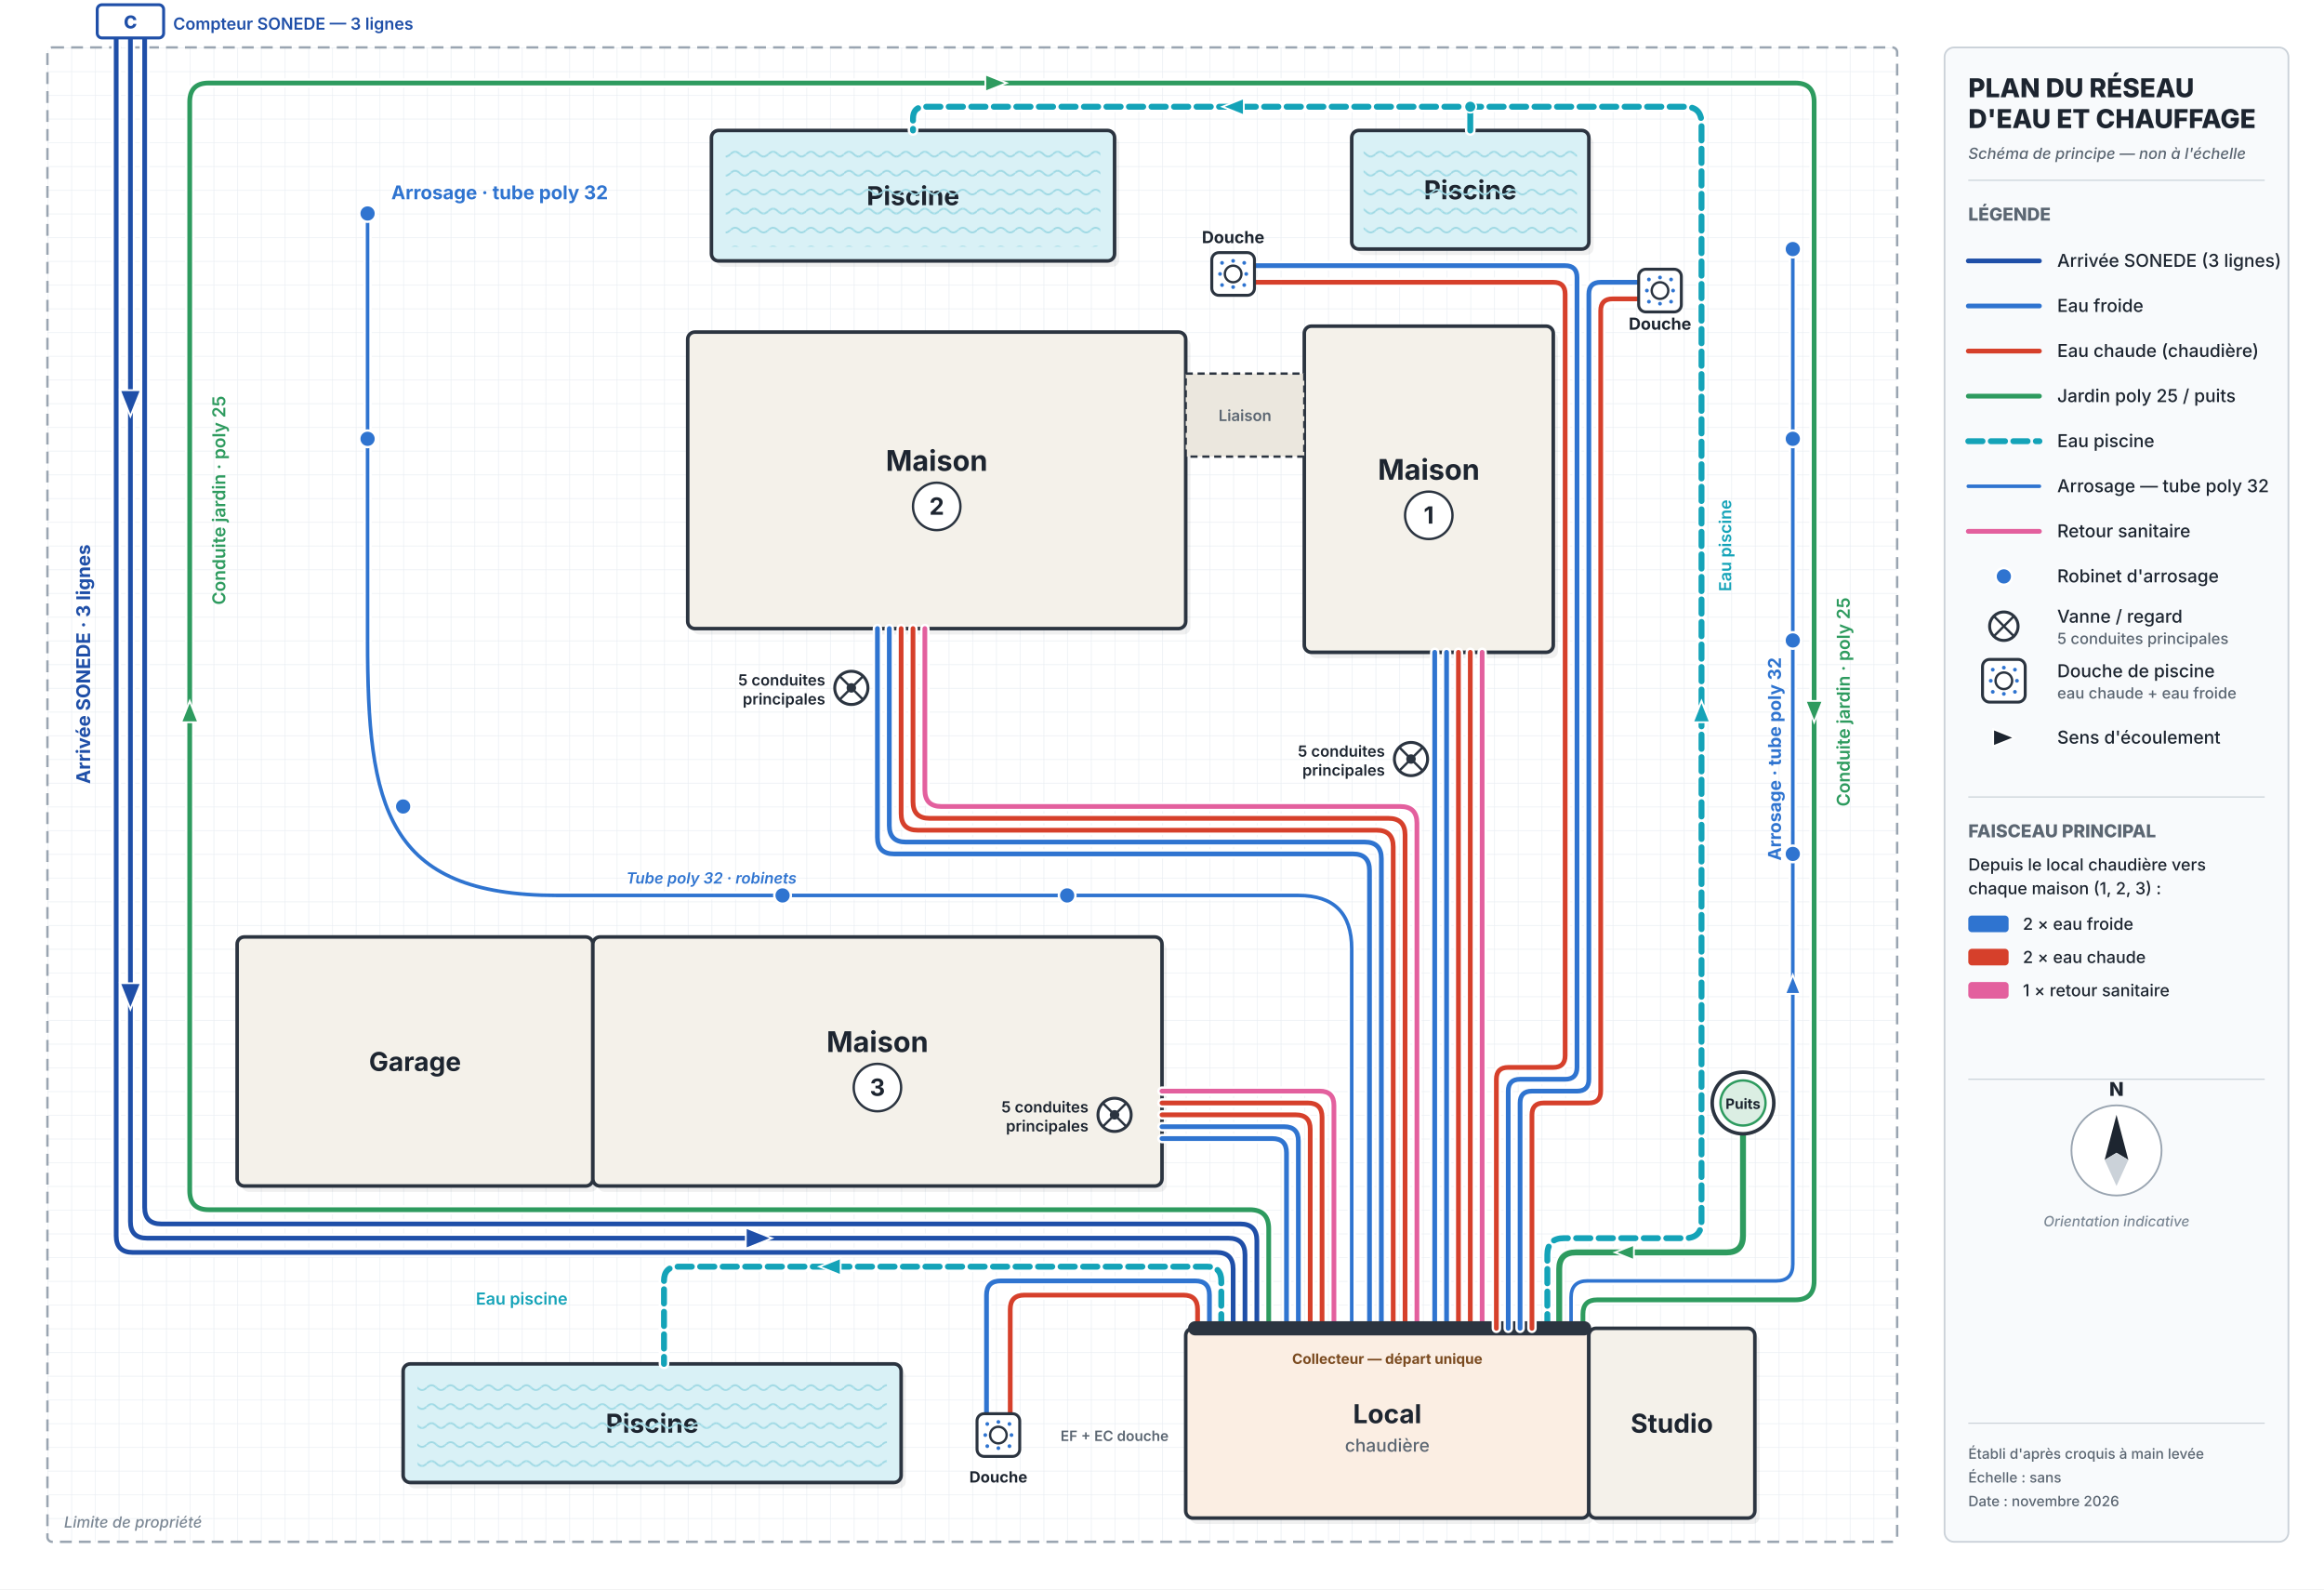
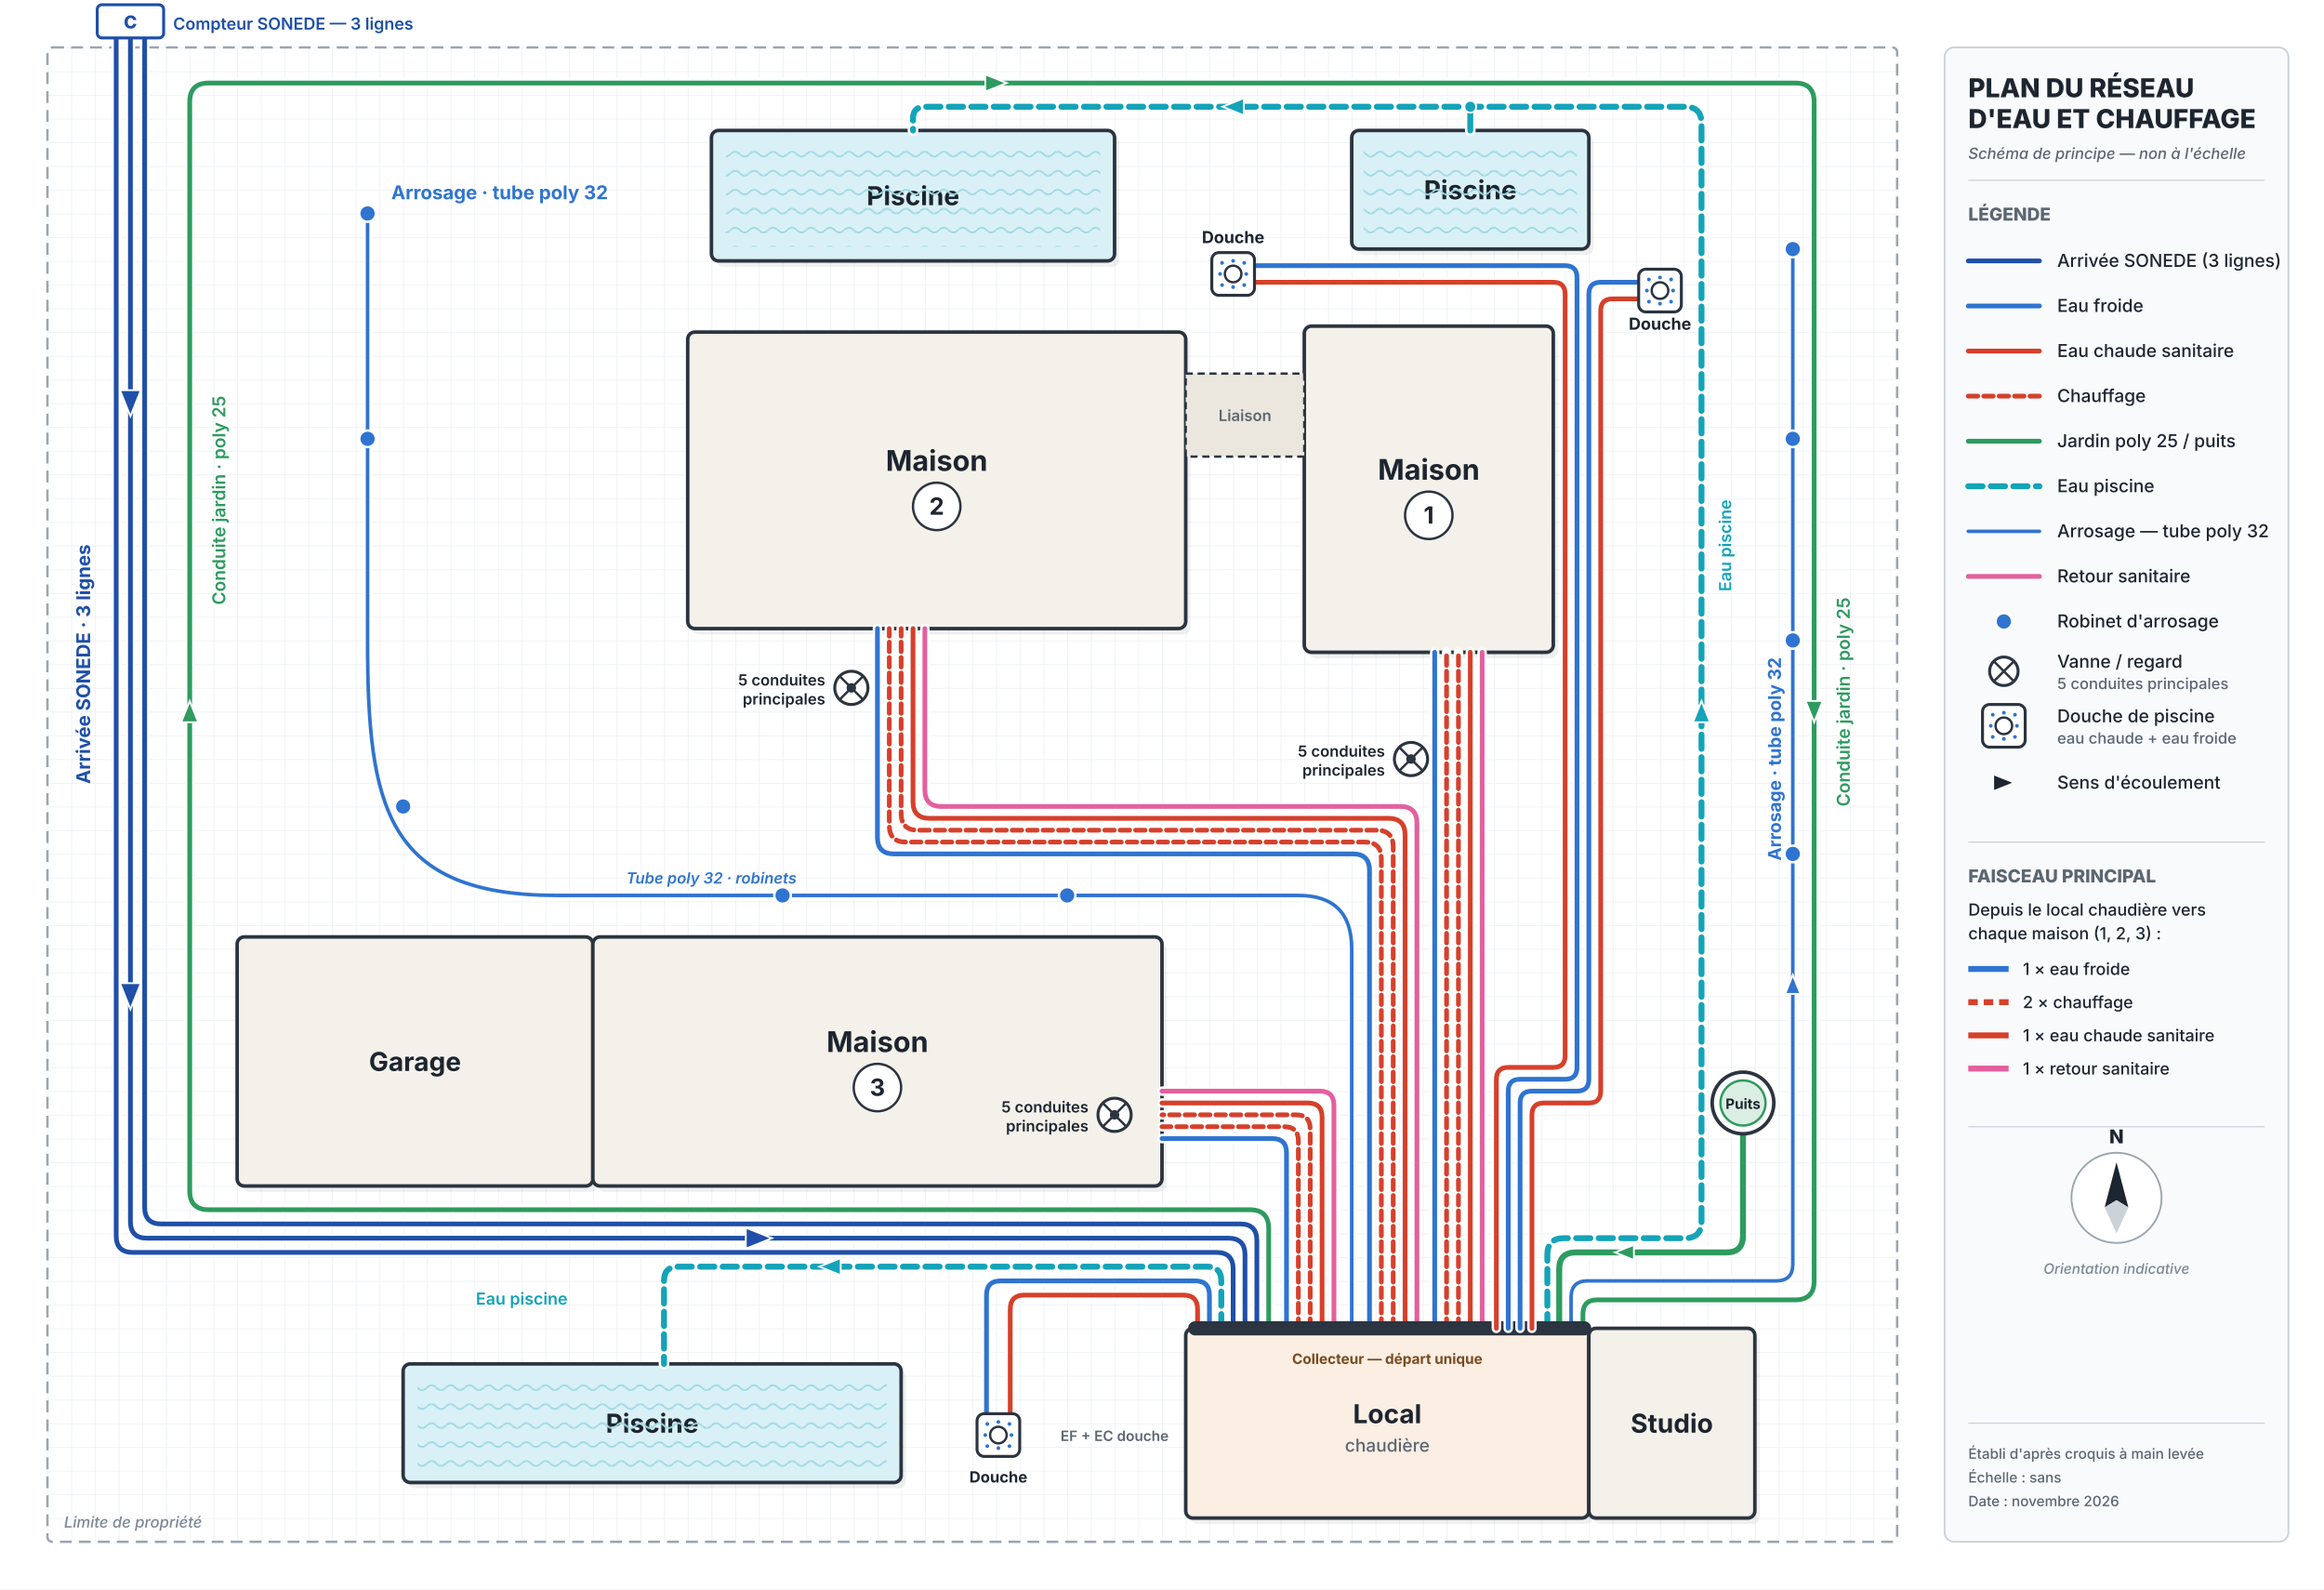
<svg xmlns="http://www.w3.org/2000/svg" viewBox="0 0 1960 1340" width="1960" height="1340" font-family="Inter, Segoe UI, Helvetica, Arial, sans-serif">
  <rect width="1960" height="1340" fill="#ffffff" />
  <defs>
    <pattern id="grid" width="20" height="20" patternUnits="userSpaceOnUse">
      <path d="M20 0H0V20" fill="none" stroke="#e9edf2" stroke-width="1" />
    </pattern>
    <pattern id="water" width="16" height="16" patternUnits="userSpaceOnUse">
      <path d="M0 10 Q4 6 8 10 T16 10" fill="none" stroke="#9fd8e3" stroke-width="1.5" />
    </pattern>
  </defs>
  <g transform="translate(40,40)">
    <rect x="0" y="0" width="1560" height="1260" fill="url(#grid)" stroke="#9aa5b1" stroke-width="2" stroke-dasharray="10 6" rx="4" />
    <text x="14" y="1248" font-size="13" font-weight="500" fill="#7b8794" text-anchor="start" font-style="italic">Limite de propriété</text>
    <rect x="564" y="75" width="340" height="110" rx="6" fill="#000" opacity=".06" />
    <rect x="560" y="70" width="340" height="110" rx="6" fill="#d9f1f6" stroke="#2b3440" stroke-width="3" />
    <text x="730.0" y="133.0" font-size="22" font-weight="700" fill="#1d2530" text-anchor="middle">Piscine</text>
    <rect x="572" y="82" width="316" height="86" rx="4" fill="url(#water)" />
    <rect x="544" y="245" width="420" height="250" rx="6" fill="#000" opacity=".06" />
    <rect x="540" y="240" width="420" height="250" rx="6" fill="#f4f1ea" stroke="#2b3440" stroke-width="3" />
    <circle cx="750.0" cy="387.0" r="20" fill="#fff" stroke="#2b3440" stroke-width="2" />
    <text x="750.0" y="394.0" font-size="20" font-weight="700" fill="#1d2530" text-anchor="middle">2</text>
    <text x="750.0" y="357.0" font-size="24" font-weight="700" fill="#1d2530" text-anchor="middle">Maison</text>
    <rect x="1064" y="240" width="210" height="275" rx="6" fill="#000" opacity=".06" />
    <rect x="1060" y="235" width="210" height="275" rx="6" fill="#f4f1ea" stroke="#2b3440" stroke-width="3" />
    <circle cx="1165.0" cy="394.5" r="20" fill="#fff" stroke="#2b3440" stroke-width="2" />
    <text x="1165.0" y="401.5" font-size="20" font-weight="700" fill="#1d2530" text-anchor="middle">1</text>
    <text x="1165.0" y="364.5" font-size="24" font-weight="700" fill="#1d2530" text-anchor="middle">Maison</text>
    <rect x="960" y="275" width="100" height="70" fill="#ebe7de" stroke="#2b3440" stroke-width="2" stroke-dasharray="6 4" />
    <text x="1010" y="315" font-size="13" font-weight="600" fill="#5b6672" text-anchor="middle">Liaison</text>
    <rect x="164" y="755" width="300" height="210" rx="6" fill="#000" opacity=".06" />
    <rect x="160" y="750" width="300" height="210" rx="6" fill="#f4f1ea" stroke="#2b3440" stroke-width="3" />
    <text x="310.0" y="863.0" font-size="22" font-weight="700" fill="#1d2530" text-anchor="middle">Garage</text>
    <rect x="464" y="755" width="480" height="210" rx="6" fill="#000" opacity=".06" />
    <rect x="460" y="750" width="480" height="210" rx="6" fill="#f4f1ea" stroke="#2b3440" stroke-width="3" />
    <circle cx="700.0" cy="877.0" r="20" fill="#fff" stroke="#2b3440" stroke-width="2" />
    <text x="700.0" y="884.0" font-size="20" font-weight="700" fill="#1d2530" text-anchor="middle">3</text>
    <text x="700.0" y="847.0" font-size="24" font-weight="700" fill="#1d2530" text-anchor="middle">Maison</text>
    <rect x="304" y="1115" width="420" height="100" rx="6" fill="#000" opacity=".06" />
    <rect x="300" y="1110" width="420" height="100" rx="6" fill="#d9f1f6" stroke="#2b3440" stroke-width="3" />
    <text x="510.0" y="1168.0" font-size="22" font-weight="700" fill="#1d2530" text-anchor="middle">Piscine</text>
    <rect x="312" y="1122" width="396" height="76" rx="4" fill="url(#water)" />
    <rect x="964" y="1085" width="340" height="160" rx="6" fill="#000" opacity=".06" />
    <rect x="960" y="1080" width="340" height="160" rx="6" fill="#fbeee3" stroke="#2b3440" stroke-width="3" />
    <text x="1130.0" y="1160.0" font-size="22" font-weight="700" fill="#1d2530" text-anchor="middle">Local</text>
    <text x="1130.0" y="1184.0" font-size="15" font-weight="500" fill="#5b6672" text-anchor="middle">chaudière</text>
    <rect x="1304" y="1085" width="140" height="160" rx="6" fill="#000" opacity=".06" />
    <rect x="1300" y="1080" width="140" height="160" rx="6" fill="#f4f1ea" stroke="#2b3440" stroke-width="3" />
    <text x="1370.0" y="1168.0" font-size="22" font-weight="700" fill="#1d2530" text-anchor="middle">Studio</text>
    <path d="M970,1080 L970.0,1064.0 Q970,1052 958.0,1052.0 L824.0,1052.0 Q812,1052 812.0,1064.0 L812,1152" fill="none" stroke="#fff" stroke-width="8" stroke-linejoin="round" stroke-linecap="round" />
    <path d="M970,1080 L970.0,1064.0 Q970,1052 958.0,1052.0 L824.0,1052.0 Q812,1052 812.0,1064.0 L812,1152" fill="none" stroke="#d6402b" stroke-width="4" stroke-linejoin="round" stroke-linecap="round" />
    <path d="M980,1080 L980.0,1052.0 Q980,1040 968.0,1040.0 L804.0,1040.0 Q792,1040 792.0,1052.0 L792,1152" fill="none" stroke="#fff" stroke-width="8" stroke-linejoin="round" stroke-linecap="round" />
    <path d="M980,1080 L980.0,1052.0 Q980,1040 968.0,1040.0 L804.0,1040.0 Q792,1040 792.0,1052.0 L792,1152" fill="none" stroke="#2f74d0" stroke-width="4" stroke-linejoin="round" stroke-linecap="round" />
    <rect x="784" y="1152" width="36" height="36" rx="6" fill="#fff" stroke="#2b3440" stroke-width="2.5" />
    <circle cx="802" cy="1170" r="7" fill="none" stroke="#2b3440" stroke-width="2" />
    <circle cx="792.65" cy="1160.65" r="1.6" fill="#2f74d0" />
    <circle cx="802.0" cy="1158.95" r="1.6" fill="#2f74d0" />
    <circle cx="811.35" cy="1160.65" r="1.6" fill="#2f74d0" />
    <circle cx="790.95" cy="1170.0" r="1.6" fill="#2f74d0" />
    <circle cx="813.05" cy="1170.0" r="1.6" fill="#2f74d0" />
    <circle cx="792.65" cy="1179.35" r="1.6" fill="#2f74d0" />
    <circle cx="802.0" cy="1181.05" r="1.6" fill="#2f74d0" />
    <circle cx="811.35" cy="1179.35" r="1.6" fill="#2f74d0" />
    <text x="802" y="1210" font-size="13" font-weight="700" fill="#1d2530" text-anchor="middle">Douche</text>
    <text x="900" y="1175" font-size="12" font-weight="600" fill="#5b6672" text-anchor="middle">EF + EC douche</text>
    <path d="M990,1080 L990.0,1040.0 Q990,1028 978.0,1028.0 L532.0,1028.0 Q520,1028 520.0,1040.0 L520,1110" fill="none" stroke="#fff" stroke-width="9" stroke-linejoin="round" stroke-linecap="round" />
    <path d="M990,1080 L990.0,1040.0 Q990,1028 978.0,1028.0 L532.0,1028.0 Q520,1028 520.0,1040.0 L520,1110" fill="none" stroke="#14a3b8" stroke-width="5" stroke-linejoin="round" stroke-linecap="round" stroke-dasharray="12 7" />
    <polygon points="651.0,1028.0 669.0,1020.8 669.0,1035.2" fill="#14a3b8" stroke="#fff" stroke-width="1.5" />
    <text x="400" y="1060" font-size="14" font-weight="600" fill="#14a3b8" text-anchor="middle">Eau piscine</text>
    <path d="M58,-8 L58.0,1002.0 Q58,1016 72.0,1016.0 L986.0,1016.0 Q1000,1016 1000.0,1030.0 L1000,1080" fill="none" stroke="#fff" stroke-width="8" stroke-linejoin="round" stroke-linecap="round" />
    <path d="M58,-8 L58.0,1002.0 Q58,1016 72.0,1016.0 L986.0,1016.0 Q1000,1016 1000.0,1030.0 L1000,1080" fill="none" stroke="#1f4fa8" stroke-width="4" stroke-linejoin="round" stroke-linecap="round" />
    <path d="M70,-8 L70.0,990.0 Q70,1004 84.0,1004.0 L996.0,1004.0 Q1010,1004 1010.0,1018.0 L1010,1080" fill="none" stroke="#fff" stroke-width="8" stroke-linejoin="round" stroke-linecap="round" />
    <path d="M70,-8 L70.0,990.0 Q70,1004 84.0,1004.0 L996.0,1004.0 Q1010,1004 1010.0,1018.0 L1010,1080" fill="none" stroke="#1f4fa8" stroke-width="4" stroke-linejoin="round" stroke-linecap="round" />
    <path d="M82,-8 L82.0,978.0 Q82,992 96.0,992.0 L1006.0,992.0 Q1020,992 1020.0,1006.0 L1020,1080" fill="none" stroke="#fff" stroke-width="8" stroke-linejoin="round" stroke-linecap="round" />
    <path d="M82,-8 L82.0,978.0 Q82,992 96.0,992.0 L1006.0,992.0 Q1020,992 1020.0,1006.0 L1020,1080" fill="none" stroke="#1f4fa8" stroke-width="4" stroke-linejoin="round" stroke-linecap="round" />
    <polygon points="70.0,311.0 61.2,289.0 78.8,289.0" fill="#1f4fa8" stroke="#fff" stroke-width="1.5" />
    <polygon points="70.0,811.0 61.2,789.0 78.8,789.0" fill="#1f4fa8" stroke="#fff" stroke-width="1.5" />
    <polygon points="611.0,1004.0 589.0,995.2 589.0,1012.8" fill="#1f4fa8" stroke="#fff" stroke-width="1.5" />
    <text x="36" y="520" font-size="16" font-weight="700" fill="#1f4fa8" text-anchor="middle" transform="rotate(-90 36 520)">Arrivée SONEDE · 3 lignes</text>
    <rect x="42" y="-36" width="56" height="28" rx="4" fill="#fff" stroke="#1f4fa8" stroke-width="2.5" />
    <text x="70" y="-16" font-size="15" font-weight="800" fill="#1f4fa8" text-anchor="middle">C</text>
    <text x="106" y="-15" font-size="14" font-weight="600" fill="#1f4fa8" text-anchor="start">Compteur SONEDE — 3 lignes</text>
    <path d="M1030,1080 L1030.0,996.0 Q1030,980 1014.0,980.0 L136.0,980.0 Q120,980 120.0,964.0 L120.0,46.0 Q120,30 136.0,30.0 L1474.0,30.0 Q1490,30 1490.0,46.0 L1490.0,1040.0 Q1490,1056 1474.0,1056.0 L1307.0,1056.0 Q1295,1056 1295.0,1068.0 L1295,1080" fill="none" stroke="#fff" stroke-width="8" stroke-linejoin="round" stroke-linecap="round" />
    <path d="M1030,1080 L1030.0,996.0 Q1030,980 1014.0,980.0 L136.0,980.0 Q120,980 120.0,964.0 L120.0,46.0 Q120,30 136.0,30.0 L1474.0,30.0 Q1490,30 1490.0,46.0 L1490.0,1040.0 Q1490,1056 1474.0,1056.0 L1307.0,1056.0 Q1295,1056 1295.0,1068.0 L1295,1080" fill="none" stroke="#2e9b5f" stroke-width="4" stroke-linejoin="round" stroke-linecap="round" />
    <polygon points="120.0,551.0 112.8,569.0 127.2,569.0" fill="#2e9b5f" stroke="#fff" stroke-width="1.5" />
    <polygon points="809.0,30.0 791.0,22.8 791.0,37.2" fill="#2e9b5f" stroke="#fff" stroke-width="1.5" />
    <polygon points="1490.0,569.0 1482.8,551.0 1497.2,551.0" fill="#2e9b5f" stroke="#fff" stroke-width="1.5" />
    <text x="150" y="470" font-size="15" font-weight="600" fill="#2e9b5f" text-anchor="start" transform="rotate(-90 150 470)">Conduite jardin · poly 25</text>
    <text x="1520" y="640" font-size="15" font-weight="600" fill="#2e9b5f" text-anchor="start" transform="rotate(-90 1520 640)">Conduite jardin · poly 25</text>
    <path d="M1045,1080 L1045.0,932.0 Q1045,920 1033.0,920.0 L940,920" fill="none" stroke="#fff" stroke-width="8" stroke-linejoin="round" stroke-linecap="round" />
    <path d="M1045,1080 L1045.0,932.0 Q1045,920 1033.0,920.0 L940,920" fill="none" stroke="#2f74d0" stroke-width="4" stroke-linejoin="round" stroke-linecap="round" />
    <path d="M1055,1080 L1055.0,922.0 Q1055,910 1043.0,910.0 L940,910" fill="none" stroke="#fff" stroke-width="8" stroke-linejoin="round" stroke-linecap="round" />
-     <path d="M1055,1080 L1055.0,922.0 Q1055,910 1043.0,910.0 L940,910" fill="none" stroke="#2f74d0" stroke-width="4" stroke-linejoin="round" stroke-linecap="round" />
+     <path d="M1055,1080 L1055.0,922.0 Q1055,910 1043.0,910.0 L940,910" fill="none" stroke="#d6402b" stroke-width="4" stroke-linejoin="round" stroke-linecap="round" stroke-dasharray="8 5" />
    <path d="M1065,1080 L1065.0,912.0 Q1065,900 1053.0,900.0 L940,900" fill="none" stroke="#fff" stroke-width="8" stroke-linejoin="round" stroke-linecap="round" />
-     <path d="M1065,1080 L1065.0,912.0 Q1065,900 1053.0,900.0 L940,900" fill="none" stroke="#d6402b" stroke-width="4" stroke-linejoin="round" stroke-linecap="round" />
+     <path d="M1065,1080 L1065.0,912.0 Q1065,900 1053.0,900.0 L940,900" fill="none" stroke="#d6402b" stroke-width="4" stroke-linejoin="round" stroke-linecap="round" stroke-dasharray="8 5" />
    <path d="M1075,1080 L1075.0,902.0 Q1075,890 1063.0,890.0 L940,890" fill="none" stroke="#fff" stroke-width="8" stroke-linejoin="round" stroke-linecap="round" />
    <path d="M1075,1080 L1075.0,902.0 Q1075,890 1063.0,890.0 L940,890" fill="none" stroke="#d6402b" stroke-width="4" stroke-linejoin="round" stroke-linecap="round" />
    <path d="M1085,1080 L1085.0,892.0 Q1085,880 1073.0,880.0 L940,880" fill="none" stroke="#fff" stroke-width="8" stroke-linejoin="round" stroke-linecap="round" />
    <path d="M1085,1080 L1085.0,892.0 Q1085,880 1073.0,880.0 L940,880" fill="none" stroke="#e3609e" stroke-width="4" stroke-linejoin="round" stroke-linecap="round" />
    <path d="M1100,1080 L1100,760 Q1100,715 1055,715 L430,715 C285,715 270,640 270,500 L270,140" fill="none" stroke="#fff" stroke-width="7" stroke-linejoin="round" stroke-linecap="round" />
    <path d="M1100,1080 L1100,760 Q1100,715 1055,715 L430,715 C285,715 270,640 270,500 L270,140" fill="none" stroke="#2f74d0" stroke-width="3" stroke-linejoin="round" stroke-linecap="round" />
    <circle cx="270" cy="140" r="7" fill="#2f74d0" stroke="#fff" stroke-width="2" />
    <circle cx="270" cy="330" r="7" fill="#2f74d0" stroke="#fff" stroke-width="2" />
    <circle cx="300" cy="640" r="7" fill="#2f74d0" stroke="#fff" stroke-width="2" />
    <circle cx="620" cy="715" r="7" fill="#2f74d0" stroke="#fff" stroke-width="2" />
    <circle cx="860" cy="715" r="7" fill="#2f74d0" stroke="#fff" stroke-width="2" />
    <text x="290" y="128" font-size="16" font-weight="700" fill="#2f74d0" text-anchor="start">Arrosage · tube poly 32</text>
    <text x="560" y="705" font-size="13" font-weight="600" fill="#2f74d0" text-anchor="middle" font-style="italic">Tube poly 32 · robinets</text>
    <path d="M1115,1080 L1115.0,694.0 Q1115,680 1101.0,680.0 L714.0,680.0 Q700,680 700.0,666.0 L700,490" fill="none" stroke="#fff" stroke-width="8" stroke-linejoin="round" stroke-linecap="round" />
    <path d="M1115,1080 L1115.0,694.0 Q1115,680 1101.0,680.0 L714.0,680.0 Q700,680 700.0,666.0 L700,490" fill="none" stroke="#2f74d0" stroke-width="4" stroke-linejoin="round" stroke-linecap="round" />
    <path d="M1125,1080 L1125.0,684.0 Q1125,670 1111.0,670.0 L724.0,670.0 Q710,670 710.0,656.0 L710,490" fill="none" stroke="#fff" stroke-width="8" stroke-linejoin="round" stroke-linecap="round" />
-     <path d="M1125,1080 L1125.0,684.0 Q1125,670 1111.0,670.0 L724.0,670.0 Q710,670 710.0,656.0 L710,490" fill="none" stroke="#2f74d0" stroke-width="4" stroke-linejoin="round" stroke-linecap="round" />
+     <path d="M1125,1080 L1125.0,684.0 Q1125,670 1111.0,670.0 L724.0,670.0 Q710,670 710.0,656.0 L710,490" fill="none" stroke="#d6402b" stroke-width="4" stroke-linejoin="round" stroke-linecap="round" stroke-dasharray="8 5" />
    <path d="M1135,1080 L1135.0,674.0 Q1135,660 1121.0,660.0 L734.0,660.0 Q720,660 720.0,646.0 L720,490" fill="none" stroke="#fff" stroke-width="8" stroke-linejoin="round" stroke-linecap="round" />
-     <path d="M1135,1080 L1135.0,674.0 Q1135,660 1121.0,660.0 L734.0,660.0 Q720,660 720.0,646.0 L720,490" fill="none" stroke="#d6402b" stroke-width="4" stroke-linejoin="round" stroke-linecap="round" />
+     <path d="M1135,1080 L1135.0,674.0 Q1135,660 1121.0,660.0 L734.0,660.0 Q720,660 720.0,646.0 L720,490" fill="none" stroke="#d6402b" stroke-width="4" stroke-linejoin="round" stroke-linecap="round" stroke-dasharray="8 5" />
    <path d="M1145,1080 L1145.0,664.0 Q1145,650 1131.0,650.0 L744.0,650.0 Q730,650 730.0,636.0 L730,490" fill="none" stroke="#fff" stroke-width="8" stroke-linejoin="round" stroke-linecap="round" />
    <path d="M1145,1080 L1145.0,664.0 Q1145,650 1131.0,650.0 L744.0,650.0 Q730,650 730.0,636.0 L730,490" fill="none" stroke="#d6402b" stroke-width="4" stroke-linejoin="round" stroke-linecap="round" />
    <path d="M1155,1080 L1155.0,654.0 Q1155,640 1141.0,640.0 L754.0,640.0 Q740,640 740.0,626.0 L740,490" fill="none" stroke="#fff" stroke-width="8" stroke-linejoin="round" stroke-linecap="round" />
    <path d="M1155,1080 L1155.0,654.0 Q1155,640 1141.0,640.0 L754.0,640.0 Q740,640 740.0,626.0 L740,490" fill="none" stroke="#e3609e" stroke-width="4" stroke-linejoin="round" stroke-linecap="round" />
    <path d="M1170,1080 L1170,510" fill="none" stroke="#fff" stroke-width="8" stroke-linejoin="round" stroke-linecap="round" />
    <path d="M1170,1080 L1170,510" fill="none" stroke="#2f74d0" stroke-width="4" stroke-linejoin="round" stroke-linecap="round" />
    <path d="M1180,1080 L1180,510" fill="none" stroke="#fff" stroke-width="8" stroke-linejoin="round" stroke-linecap="round" />
-     <path d="M1180,1080 L1180,510" fill="none" stroke="#2f74d0" stroke-width="4" stroke-linejoin="round" stroke-linecap="round" />
+     <path d="M1180,1080 L1180,510" fill="none" stroke="#d6402b" stroke-width="4" stroke-linejoin="round" stroke-linecap="round" stroke-dasharray="8 5" />
    <path d="M1190,1080 L1190,510" fill="none" stroke="#fff" stroke-width="8" stroke-linejoin="round" stroke-linecap="round" />
-     <path d="M1190,1080 L1190,510" fill="none" stroke="#d6402b" stroke-width="4" stroke-linejoin="round" stroke-linecap="round" />
+     <path d="M1190,1080 L1190,510" fill="none" stroke="#d6402b" stroke-width="4" stroke-linejoin="round" stroke-linecap="round" stroke-dasharray="8 5" />
    <path d="M1200,1080 L1200,510" fill="none" stroke="#fff" stroke-width="8" stroke-linejoin="round" stroke-linecap="round" />
    <path d="M1200,1080 L1200,510" fill="none" stroke="#d6402b" stroke-width="4" stroke-linejoin="round" stroke-linecap="round" />
    <path d="M1210,1080 L1210,510" fill="none" stroke="#fff" stroke-width="8" stroke-linejoin="round" stroke-linecap="round" />
    <path d="M1210,1080 L1210,510" fill="none" stroke="#e3609e" stroke-width="4" stroke-linejoin="round" stroke-linecap="round" />
    <path d="M1265,1080 L1265.0,1018.0 Q1265,1004 1279.0,1004.0 L1381.0,1004.0 Q1395,1004 1395.0,990.0 L1395.0,64.0 Q1395,50 1381.0,50.0 L740.0,50.0 Q730,50 730.0,60.0 L730,70" fill="none" stroke="#fff" stroke-width="9" stroke-linejoin="round" stroke-linecap="round" />
    <path d="M1265,1080 L1265.0,1018.0 Q1265,1004 1279.0,1004.0 L1381.0,1004.0 Q1395,1004 1395.0,990.0 L1395.0,64.0 Q1395,50 1381.0,50.0 L740.0,50.0 Q730,50 730.0,60.0 L730,70" fill="none" stroke="#14a3b8" stroke-width="5" stroke-linejoin="round" stroke-linecap="round" stroke-dasharray="12 7" />
    <polygon points="1395.0,551.0 1387.8,569.0 1402.2,569.0" fill="#14a3b8" stroke="#fff" stroke-width="1.5" />
    <polygon points="991.0,50.0 1009.0,42.8 1009.0,57.2" fill="#14a3b8" stroke="#fff" stroke-width="1.5" />
    <text x="1420" y="420" font-size="14" font-weight="600" fill="#14a3b8" text-anchor="middle" transform="rotate(-90 1420 420)">Eau piscine</text>
    <path d="M1430,916 L1430.0,1002.0 Q1430,1016 1416.0,1016.0 L1289.0,1016.0 Q1275,1016 1275.0,1030.0 L1275,1080" fill="none" stroke="#fff" stroke-width="9" stroke-linejoin="round" stroke-linecap="round" />
    <path d="M1430,916 L1430.0,1002.0 Q1430,1016 1416.0,1016.0 L1289.0,1016.0 Q1275,1016 1275.0,1030.0 L1275,1080" fill="none" stroke="#2e9b5f" stroke-width="5" stroke-linejoin="round" stroke-linecap="round" />
    <polygon points="1322.0,1016.0 1338.0,1009.6 1338.0,1022.4" fill="#2e9b5f" stroke="#fff" stroke-width="1.5" />
    <circle cx="1430" cy="890" r="26" fill="#fff" stroke="#2b3440" stroke-width="3" />
    <circle cx="1430" cy="890" r="19" fill="#dbeee3" stroke="#2e9b5f" stroke-width="2" />
    <text x="1430" y="895" font-size="12" font-weight="700" fill="#1d2530" text-anchor="middle">Puits</text>
    <path d="M1285,1080 L1285.0,1054.0 Q1285,1040 1299.0,1040.0 L1458.0,1040.0 Q1472,1040 1472.0,1026.0 L1472,170" fill="none" stroke="#fff" stroke-width="7" stroke-linejoin="round" stroke-linecap="round" />
    <path d="M1285,1080 L1285.0,1054.0 Q1285,1040 1299.0,1040.0 L1458.0,1040.0 Q1472,1040 1472.0,1026.0 L1472,170" fill="none" stroke="#2f74d0" stroke-width="3" stroke-linejoin="round" stroke-linecap="round" />
    <circle cx="1472" cy="170" r="7" fill="#2f74d0" stroke="#fff" stroke-width="2" />
    <circle cx="1472" cy="330" r="7" fill="#2f74d0" stroke="#fff" stroke-width="2" />
    <circle cx="1472" cy="500" r="7" fill="#2f74d0" stroke="#fff" stroke-width="2" />
    <circle cx="1472" cy="680" r="7" fill="#2f74d0" stroke="#fff" stroke-width="2" />
    <polygon points="1472.0,782.0 1465.6,798.0 1478.4,798.0" fill="#2f74d0" stroke="#fff" stroke-width="1.5" />
    <text x="1462" y="600" font-size="15" font-weight="700" fill="#2f74d0" text-anchor="middle" transform="rotate(-90 1462 600)">Arrosage · tube poly 32</text>
    <rect x="962" y="1074" width="340" height="12" rx="6" fill="#2b3440" />
    <text x="1130" y="1110" font-size="12" font-weight="700" fill="#7a4a1f" text-anchor="middle">Collecteur — départ unique</text>
    <path d="M1222,1080 L1222.0,870.0 Q1222,860 1232.0,860.0 L1270.0,860.0 Q1280,860 1280.0,850.0 L1280.0,208.0 Q1280,198 1270.0,198.0 L1018,198" fill="none" stroke="#fff" stroke-width="8" stroke-linejoin="round" stroke-linecap="round" />
    <path d="M1222,1080 L1222.0,870.0 Q1222,860 1232.0,860.0 L1270.0,860.0 Q1280,860 1280.0,850.0 L1280.0,208.0 Q1280,198 1270.0,198.0 L1018,198" fill="none" stroke="#d6402b" stroke-width="4" stroke-linejoin="round" stroke-linecap="round" />
    <path d="M1232,1080 L1232.0,880.0 Q1232,870 1242.0,870.0 L1280.0,870.0 Q1290,870 1290.0,860.0 L1290.0,194.0 Q1290,184 1280.0,184.0 L1018,184" fill="none" stroke="#fff" stroke-width="8" stroke-linejoin="round" stroke-linecap="round" />
    <path d="M1232,1080 L1232.0,880.0 Q1232,870 1242.0,870.0 L1280.0,870.0 Q1290,870 1290.0,860.0 L1290.0,194.0 Q1290,184 1280.0,184.0 L1018,184" fill="none" stroke="#2f74d0" stroke-width="4" stroke-linejoin="round" stroke-linecap="round" />
    <path d="M1242,1080 L1242.0,890.0 Q1242,880 1252.0,880.0 L1290.0,880.0 Q1300,880 1300.0,870.0 L1300.0,208.0 Q1300,198 1310.0,198.0 L1342,198" fill="none" stroke="#fff" stroke-width="8" stroke-linejoin="round" stroke-linecap="round" />
    <path d="M1242,1080 L1242.0,890.0 Q1242,880 1252.0,880.0 L1290.0,880.0 Q1300,880 1300.0,870.0 L1300.0,208.0 Q1300,198 1310.0,198.0 L1342,198" fill="none" stroke="#2f74d0" stroke-width="4" stroke-linejoin="round" stroke-linecap="round" />
    <path d="M1252,1080 L1252.0,900.0 Q1252,890 1262.0,890.0 L1300.0,890.0 Q1310,890 1310.0,880.0 L1310.0,222.0 Q1310,212 1320.0,212.0 L1342,212" fill="none" stroke="#fff" stroke-width="8" stroke-linejoin="round" stroke-linecap="round" />
    <path d="M1252,1080 L1252.0,900.0 Q1252,890 1262.0,890.0 L1300.0,890.0 Q1310,890 1310.0,880.0 L1310.0,222.0 Q1310,212 1320.0,212.0 L1342,212" fill="none" stroke="#d6402b" stroke-width="4" stroke-linejoin="round" stroke-linecap="round" />
    <rect x="982" y="173" width="36" height="36" rx="6" fill="#fff" stroke="#2b3440" stroke-width="2.5" />
    <circle cx="1000" cy="191" r="7" fill="none" stroke="#2b3440" stroke-width="2" />
    <circle cx="990.65" cy="181.65" r="1.6" fill="#2f74d0" />
    <circle cx="1000.0" cy="179.95" r="1.6" fill="#2f74d0" />
    <circle cx="1009.35" cy="181.65" r="1.6" fill="#2f74d0" />
    <circle cx="988.95" cy="191.0" r="1.6" fill="#2f74d0" />
    <circle cx="1011.05" cy="191.0" r="1.6" fill="#2f74d0" />
    <circle cx="990.65" cy="200.35" r="1.6" fill="#2f74d0" />
    <circle cx="1000.0" cy="202.05" r="1.6" fill="#2f74d0" />
    <circle cx="1009.35" cy="200.35" r="1.6" fill="#2f74d0" />
    <text x="1000" y="165" font-size="14" font-weight="700" fill="#1d2530" text-anchor="middle">Douche</text>
    <rect x="1104" y="75" width="200" height="100" rx="6" fill="#000" opacity=".06" />
    <rect x="1100" y="70" width="200" height="100" rx="6" fill="#d9f1f6" stroke="#2b3440" stroke-width="3" />
    <text x="1200.0" y="128.0" font-size="22" font-weight="700" fill="#1d2530" text-anchor="middle">Piscine</text>
    <rect x="1110" y="80" width="180" height="80" rx="4" fill="url(#water)" />
    <path d="M1200,50 L1200,70" fill="none" stroke="#fff" stroke-width="9" stroke-linejoin="round" stroke-linecap="round" />
    <path d="M1200,50 L1200,70" fill="none" stroke="#14a3b8" stroke-width="5" stroke-linejoin="round" stroke-linecap="round" />
    <circle cx="1200" cy="50" r="5" fill="#14a3b8" stroke="#fff" stroke-width="1.5" />
    <rect x="1342" y="187" width="36" height="36" rx="6" fill="#fff" stroke="#2b3440" stroke-width="2.5" />
    <circle cx="1360" cy="205" r="7" fill="none" stroke="#2b3440" stroke-width="2" />
    <circle cx="1350.65" cy="195.65" r="1.6" fill="#2f74d0" />
    <circle cx="1360.0" cy="193.95" r="1.6" fill="#2f74d0" />
    <circle cx="1369.35" cy="195.65" r="1.6" fill="#2f74d0" />
    <circle cx="1348.95" cy="205.0" r="1.6" fill="#2f74d0" />
    <circle cx="1371.05" cy="205.0" r="1.6" fill="#2f74d0" />
    <circle cx="1350.65" cy="214.35" r="1.6" fill="#2f74d0" />
    <circle cx="1360.0" cy="216.05" r="1.6" fill="#2f74d0" />
    <circle cx="1369.35" cy="214.35" r="1.6" fill="#2f74d0" />
    <text x="1360" y="238" font-size="14" font-weight="700" fill="#1d2530" text-anchor="middle">Douche</text>
    <g>
      <circle cx="900" cy="900" r="14" fill="#fff" stroke="#2b3440" stroke-width="2.5" />
      <path d="M890,890 L910,910 M910,890 L890,910" stroke="#2b3440" stroke-width="2" />
      <circle cx="900" cy="900" r="4" fill="#2b3440" />
    </g>
    <text x="878" y="898" font-size="13" font-weight="600" fill="#1d2530" text-anchor="end">5 conduites</text>
    <text x="878" y="914" font-size="13" font-weight="600" fill="#1d2530" text-anchor="end">principales</text>
    <g>
      <circle cx="678" cy="540" r="14" fill="#fff" stroke="#2b3440" stroke-width="2.5" />
      <path d="M668,530 L688,550 M688,530 L668,550" stroke="#2b3440" stroke-width="2" />
      <circle cx="678" cy="540" r="4" fill="#2b3440" />
    </g>
    <text x="656" y="538" font-size="13" font-weight="600" fill="#1d2530" text-anchor="end">5 conduites</text>
    <text x="656" y="554" font-size="13" font-weight="600" fill="#1d2530" text-anchor="end">principales</text>
    <g>
      <circle cx="1150" cy="600" r="14" fill="#fff" stroke="#2b3440" stroke-width="2.5" />
      <path d="M1140,590 L1160,610 M1160,590 L1140,610" stroke="#2b3440" stroke-width="2" />
      <circle cx="1150" cy="600" r="4" fill="#2b3440" />
    </g>
    <text x="1128" y="598" font-size="13" font-weight="600" fill="#1d2530" text-anchor="end">5 conduites</text>
    <text x="1128" y="614" font-size="13" font-weight="600" fill="#1d2530" text-anchor="end">principales</text>
  </g>
  <rect x="1640" y="40" width="290" height="1260" rx="8" fill="#f8fafc" stroke="#cbd2d9" stroke-width="1.5" />
  <text x="1660" y="82" font-size="22" font-weight="800" fill="#1d2530" text-anchor="start">PLAN DU RÉSEAU</text>
  <text x="1660" y="108" font-size="22" font-weight="800" fill="#1d2530" text-anchor="start">D'EAU ET CHAUFFAGE</text>
  <text x="1660" y="134" font-size="13" font-weight="500" fill="#5b6672" text-anchor="start" font-style="italic">Schéma de principe — non à l'échelle</text>
  <line x1="1660" y1="152" x2="1910" y2="152" stroke="#cbd2d9" />
  <text x="1660" y="186" font-size="15" font-weight="800" fill="#5b6672" text-anchor="start">LÉGENDE</text>
  <line x1="1660" y1="220" x2="1720" y2="220" stroke="#1f4fa8" stroke-width="4" stroke-linecap="round" />
  <text x="1735" y="225" font-size="15" font-weight="500" fill="#1d2530" text-anchor="start">Arrivée SONEDE (3 lignes)</text>
  <line x1="1660" y1="258" x2="1720" y2="258" stroke="#2f74d0" stroke-width="4" stroke-linecap="round" />
  <text x="1735" y="263" font-size="15" font-weight="500" fill="#1d2530" text-anchor="start">Eau froide</text>
  <line x1="1660" y1="296" x2="1720" y2="296" stroke="#d6402b" stroke-width="4" stroke-linecap="round" />
-   <text x="1735" y="301" font-size="15" font-weight="500" fill="#1d2530" text-anchor="start">Eau chaude (chaudière)</text>
-   <line x1="1660" y1="334" x2="1720" y2="334" stroke="#2e9b5f" stroke-width="4" stroke-linecap="round" />
-   <text x="1735" y="339" font-size="15" font-weight="500" fill="#1d2530" text-anchor="start">Jardin poly 25 / puits</text>
-   <line x1="1660" y1="372" x2="1720" y2="372" stroke="#14a3b8" stroke-width="5" stroke-linecap="round" stroke-dasharray="12 7" />
-   <text x="1735" y="377" font-size="15" font-weight="500" fill="#1d2530" text-anchor="start">Eau piscine</text>
-   <line x1="1660" y1="410" x2="1720" y2="410" stroke="#2f74d0" stroke-width="3" stroke-linecap="round" />
-   <text x="1735" y="415" font-size="15" font-weight="500" fill="#1d2530" text-anchor="start">Arrosage — tube poly 32</text>
-   <line x1="1660" y1="448" x2="1720" y2="448" stroke="#e3609e" stroke-width="4" stroke-linecap="round" />
-   <text x="1735" y="453" font-size="15" font-weight="500" fill="#1d2530" text-anchor="start">Retour sanitaire</text>
-   <circle cx="1690" cy="486" r="7" fill="#2f74d0" stroke="#fff" stroke-width="2" />
-   <text x="1735" y="491" font-size="15" font-weight="500" fill="#1d2530" text-anchor="start">Robinet d'arrosage</text>
-   <circle cx="1690" cy="528" r="12" fill="#fff" stroke="#2b3440" stroke-width="2.5" />
-   <path d="M1682,520 L1698,536 M1698,520 L1682,536" stroke="#2b3440" stroke-width="2" />
-   <text x="1735" y="525" font-size="15" font-weight="500" fill="#1d2530" text-anchor="start">Vanne / regard</text>
-   <text x="1735" y="543" font-size="13" font-weight="500" fill="#5b6672" text-anchor="start">5 conduites principales</text>
+   <text x="1735" y="301" font-size="15" font-weight="500" fill="#1d2530" text-anchor="start">Eau chaude sanitaire</text>
+   <line x1="1660" y1="334" x2="1720" y2="334" stroke="#d6402b" stroke-width="4" stroke-linecap="round" stroke-dasharray="8 5" />
+   <text x="1735" y="339" font-size="15" font-weight="500" fill="#1d2530" text-anchor="start">Chauffage</text>
+   <line x1="1660" y1="372" x2="1720" y2="372" stroke="#2e9b5f" stroke-width="4" stroke-linecap="round" />
+   <text x="1735" y="377" font-size="15" font-weight="500" fill="#1d2530" text-anchor="start">Jardin poly 25 / puits</text>
+   <line x1="1660" y1="410" x2="1720" y2="410" stroke="#14a3b8" stroke-width="5" stroke-linecap="round" stroke-dasharray="12 7" />
+   <text x="1735" y="415" font-size="15" font-weight="500" fill="#1d2530" text-anchor="start">Eau piscine</text>
+   <line x1="1660" y1="448" x2="1720" y2="448" stroke="#2f74d0" stroke-width="3" stroke-linecap="round" />
+   <text x="1735" y="453" font-size="15" font-weight="500" fill="#1d2530" text-anchor="start">Arrosage — tube poly 32</text>
+   <line x1="1660" y1="486" x2="1720" y2="486" stroke="#e3609e" stroke-width="4" stroke-linecap="round" />
+   <text x="1735" y="491" font-size="15" font-weight="500" fill="#1d2530" text-anchor="start">Retour sanitaire</text>
+   <circle cx="1690" cy="524" r="7" fill="#2f74d0" stroke="#fff" stroke-width="2" />
+   <text x="1735" y="529" font-size="15" font-weight="500" fill="#1d2530" text-anchor="start">Robinet d'arrosage</text>
+   <circle cx="1690" cy="566" r="12" fill="#fff" stroke="#2b3440" stroke-width="2.5" />
+   <path d="M1682,558 L1698,574 M1698,558 L1682,574" stroke="#2b3440" stroke-width="2" />
+   <text x="1735" y="563" font-size="15" font-weight="500" fill="#1d2530" text-anchor="start">Vanne / regard</text>
+   <text x="1735" y="581" font-size="13" font-weight="500" fill="#5b6672" text-anchor="start">5 conduites principales</text>
  <g transform="translate(0,0)">
-     <rect x="1672" y="556" width="36" height="36" rx="6" fill="#fff" stroke="#2b3440" stroke-width="2.5" />
-     <circle cx="1690" cy="574" r="7" fill="none" stroke="#2b3440" stroke-width="2" />
-     <circle cx="1680.65" cy="564.65" r="1.6" fill="#2f74d0" />
-     <circle cx="1690.0" cy="562.95" r="1.6" fill="#2f74d0" />
-     <circle cx="1699.35" cy="564.65" r="1.6" fill="#2f74d0" />
-     <circle cx="1678.95" cy="574.0" r="1.6" fill="#2f74d0" />
-     <circle cx="1701.05" cy="574.0" r="1.6" fill="#2f74d0" />
-     <circle cx="1680.65" cy="583.35" r="1.6" fill="#2f74d0" />
-     <circle cx="1690.0" cy="585.05" r="1.6" fill="#2f74d0" />
-     <circle cx="1699.35" cy="583.35" r="1.6" fill="#2f74d0" />
+     <rect x="1672" y="594" width="36" height="36" rx="6" fill="#fff" stroke="#2b3440" stroke-width="2.5" />
+     <circle cx="1690" cy="612" r="7" fill="none" stroke="#2b3440" stroke-width="2" />
+     <circle cx="1680.65" cy="602.65" r="1.6" fill="#2f74d0" />
+     <circle cx="1690.0" cy="600.95" r="1.6" fill="#2f74d0" />
+     <circle cx="1699.35" cy="602.65" r="1.6" fill="#2f74d0" />
+     <circle cx="1678.95" cy="612.0" r="1.6" fill="#2f74d0" />
+     <circle cx="1701.05" cy="612.0" r="1.6" fill="#2f74d0" />
+     <circle cx="1680.65" cy="621.35" r="1.6" fill="#2f74d0" />
+     <circle cx="1690.0" cy="623.05" r="1.6" fill="#2f74d0" />
+     <circle cx="1699.35" cy="621.35" r="1.6" fill="#2f74d0" />
  </g>
-   <text x="1735" y="571" font-size="15" font-weight="500" fill="#1d2530" text-anchor="start">Douche de piscine</text>
-   <text x="1735" y="589" font-size="13" font-weight="500" fill="#5b6672" text-anchor="start">eau chaude + eau froide</text>
-   <polygon points="1699.0,622.0 1681.0,614.8 1681.0,629.2" fill="#1d2530" stroke="#fff" stroke-width="1.5" />
-   <text x="1735" y="627" font-size="15" font-weight="500" fill="#1d2530" text-anchor="start">Sens d'écoulement</text>
-   <line x1="1660" y1="672" x2="1910" y2="672" stroke="#cbd2d9" />
-   <text x="1660" y="706" font-size="15" font-weight="800" fill="#5b6672" text-anchor="start">FAISCEAU PRINCIPAL</text>
-   <text x="1660" y="734" font-size="14" font-weight="500" fill="#1d2530" text-anchor="start">Depuis le local chaudière vers</text>
-   <text x="1660" y="754" font-size="14" font-weight="500" fill="#1d2530" text-anchor="start">chaque maison (1, 2, 3) :</text>
-   <rect x="1660" y="772" width="34" height="14" rx="3" fill="#2f74d0" />
-   <text x="1706" y="784" font-size="14" font-weight="500" fill="#1d2530" text-anchor="start">2 × eau froide</text>
-   <rect x="1660" y="800" width="34" height="14" rx="3" fill="#d6402b" />
-   <text x="1706" y="812" font-size="14" font-weight="500" fill="#1d2530" text-anchor="start">2 × eau chaude</text>
-   <rect x="1660" y="828" width="34" height="14" rx="3" fill="#e3609e" />
-   <text x="1706" y="840" font-size="14" font-weight="500" fill="#1d2530" text-anchor="start">1 × retour sanitaire</text>
-   <line x1="1660" y1="910" x2="1910" y2="910" stroke="#cbd2d9" />
-   <g transform="translate(1785,970)">
+   <text x="1735" y="609" font-size="15" font-weight="500" fill="#1d2530" text-anchor="start">Douche de piscine</text>
+   <text x="1735" y="627" font-size="13" font-weight="500" fill="#5b6672" text-anchor="start">eau chaude + eau froide</text>
+   <polygon points="1699.0,660.0 1681.0,652.8 1681.0,667.2" fill="#1d2530" stroke="#fff" stroke-width="1.5" />
+   <text x="1735" y="665" font-size="15" font-weight="500" fill="#1d2530" text-anchor="start">Sens d'écoulement</text>
+   <line x1="1660" y1="710" x2="1910" y2="710" stroke="#cbd2d9" />
+   <text x="1660" y="744" font-size="15" font-weight="800" fill="#5b6672" text-anchor="start">FAISCEAU PRINCIPAL</text>
+   <text x="1660" y="772" font-size="14" font-weight="500" fill="#1d2530" text-anchor="start">Depuis le local chaudière vers</text>
+   <text x="1660" y="792" font-size="14" font-weight="500" fill="#1d2530" text-anchor="start">chaque maison (1, 2, 3) :</text>
+   <line x1="1660" y1="817" x2="1694" y2="817" stroke="#2f74d0" stroke-width="5" />
+   <text x="1706" y="822" font-size="14" font-weight="500" fill="#1d2530" text-anchor="start">1 × eau froide</text>
+   <line x1="1660" y1="845" x2="1694" y2="845" stroke="#d6402b" stroke-width="5" stroke-dasharray="8 5" />
+   <text x="1706" y="850" font-size="14" font-weight="500" fill="#1d2530" text-anchor="start">2 × chauffage</text>
+   <line x1="1660" y1="873" x2="1694" y2="873" stroke="#d6402b" stroke-width="5" />
+   <text x="1706" y="878" font-size="14" font-weight="500" fill="#1d2530" text-anchor="start">1 × eau chaude sanitaire</text>
+   <line x1="1660" y1="901" x2="1694" y2="901" stroke="#e3609e" stroke-width="5" />
+   <text x="1706" y="906" font-size="14" font-weight="500" fill="#1d2530" text-anchor="start">1 × retour sanitaire</text>
+   <line x1="1660" y1="950" x2="1910" y2="950" stroke="#cbd2d9" />
+   <g transform="translate(1785,1010)">
    <circle r="38" fill="#fff" stroke="#9aa5b1" stroke-width="1.5" />
    <polygon points="0,-30 10,8 0,2 -10,8" fill="#1d2530" />
    <polygon points="0,30 10,8 0,2 -10,8" fill="#cbd2d9" />
  </g>
-   <text x="1785" y="924" font-size="16" font-weight="800" fill="#1d2530" text-anchor="middle">N</text>
-   <text x="1785" y="1034" font-size="12" font-weight="500" fill="#7b8794" text-anchor="middle" font-style="italic">Orientation indicative</text>
+   <text x="1785" y="964" font-size="16" font-weight="800" fill="#1d2530" text-anchor="middle">N</text>
+   <text x="1785" y="1074" font-size="12" font-weight="500" fill="#7b8794" text-anchor="middle" font-style="italic">Orientation indicative</text>
  <line x1="1660" y1="1200" x2="1910" y2="1200" stroke="#cbd2d9" />
  <text x="1660" y="1230" font-size="12" font-weight="500" fill="#5b6672" text-anchor="start">Établi d'après croquis à main levée</text>
  <text x="1660" y="1250" font-size="12" font-weight="500" fill="#5b6672" text-anchor="start">Échelle : sans</text>
  <text x="1660" y="1270" font-size="12" font-weight="500" fill="#5b6672" text-anchor="start">Date : novembre 2026</text>
</svg>
